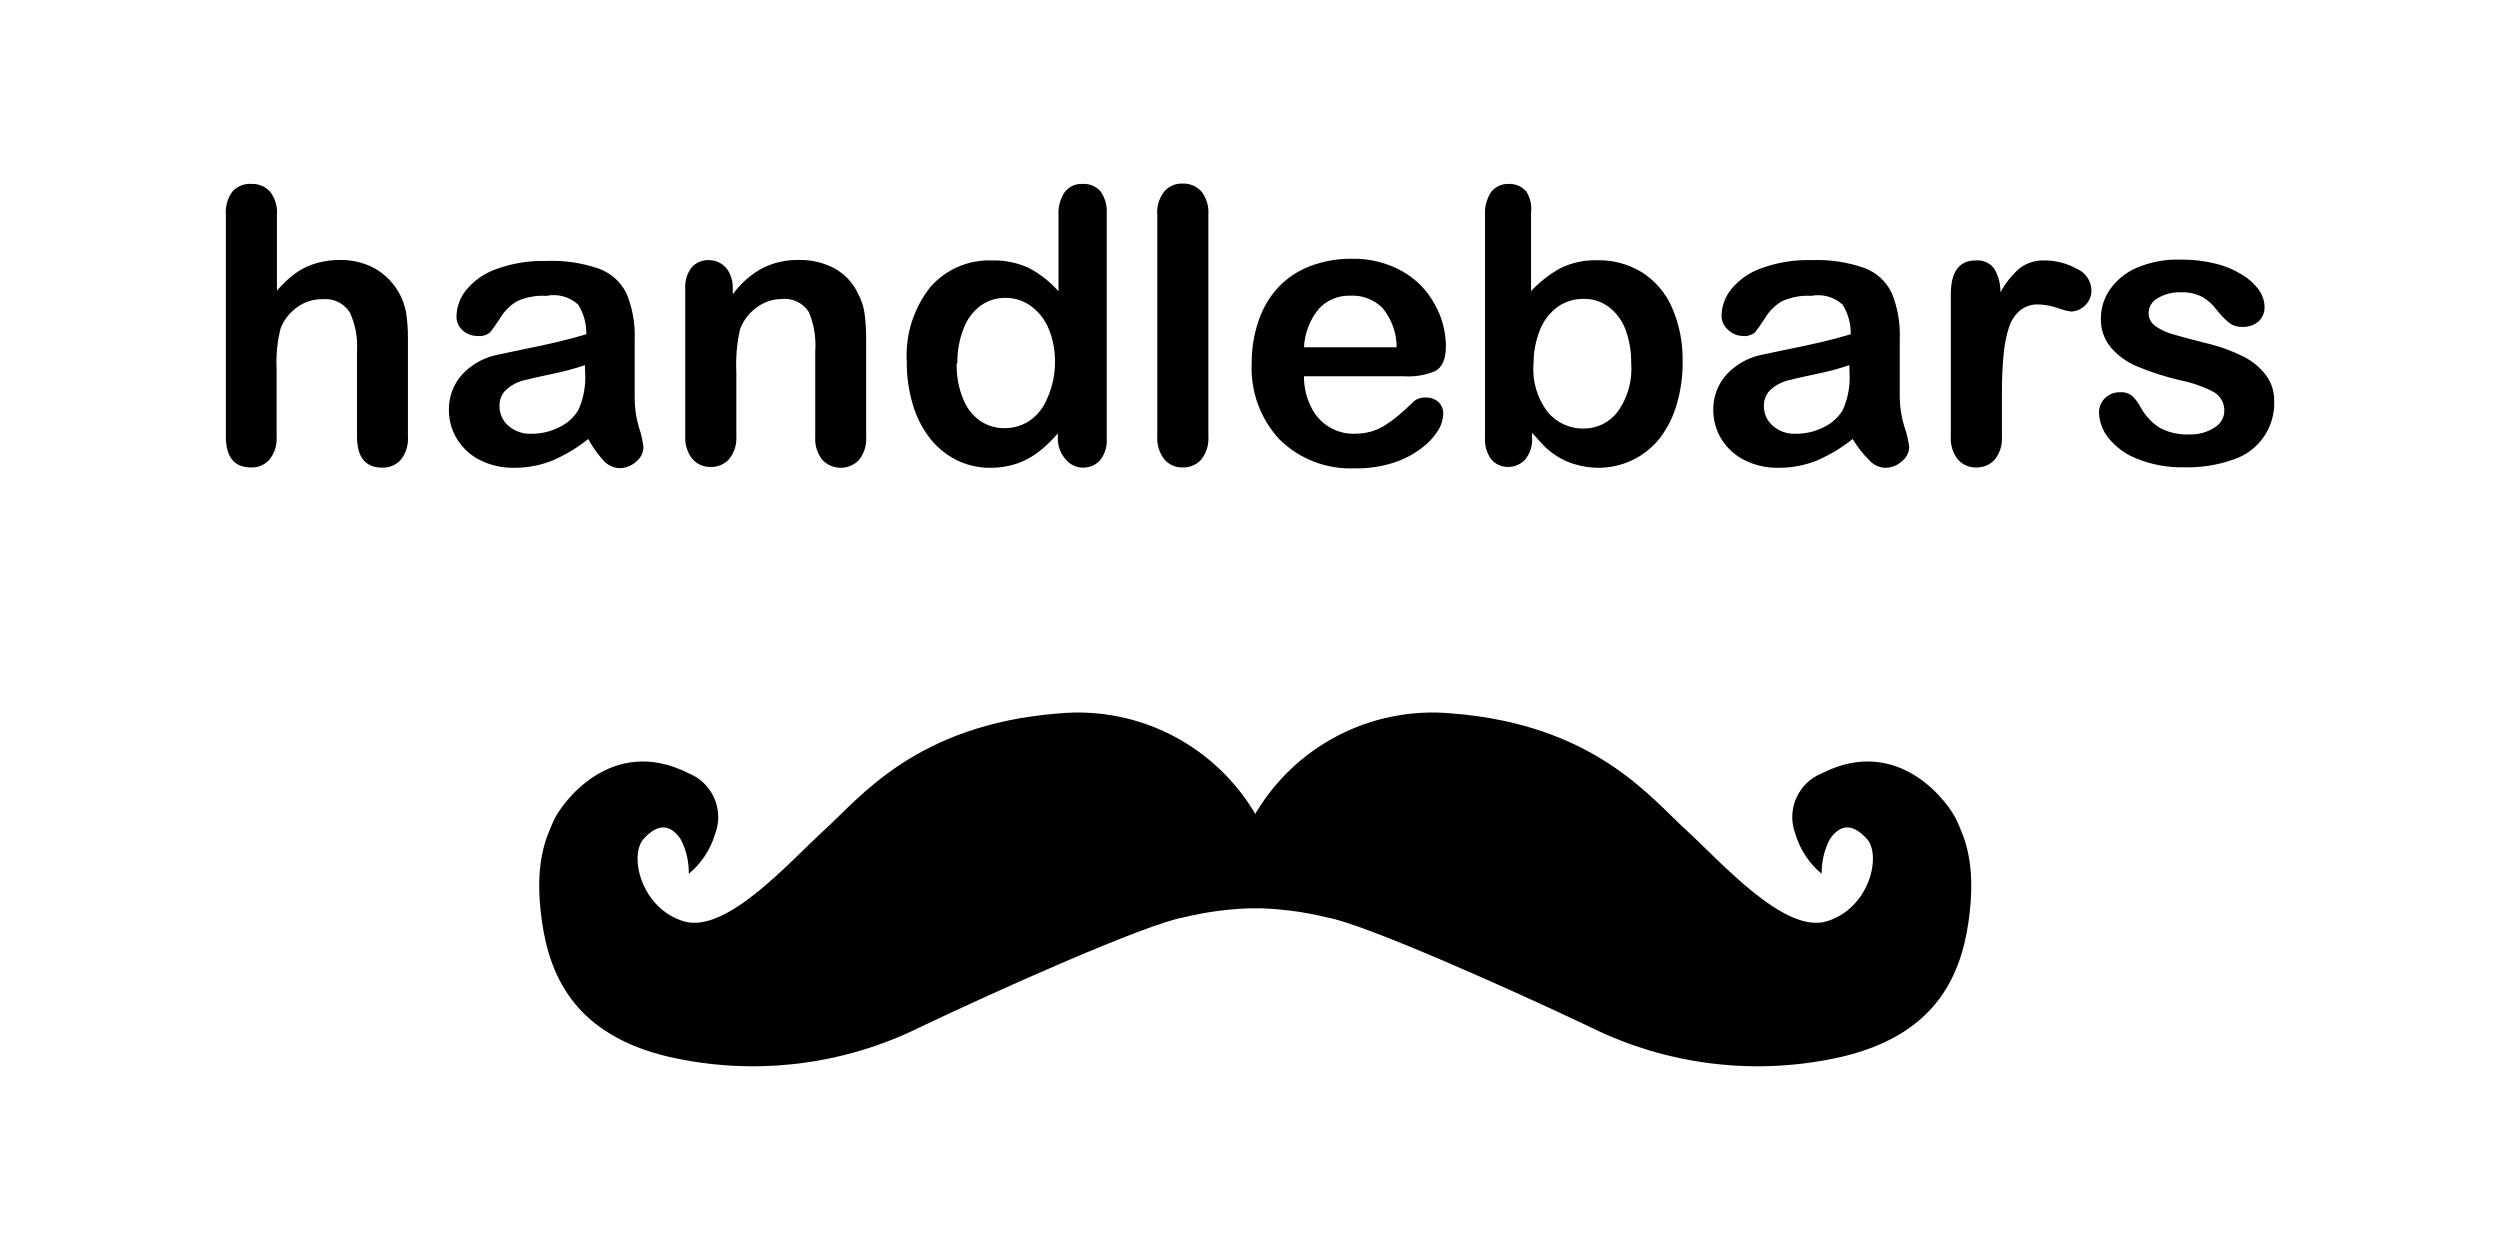
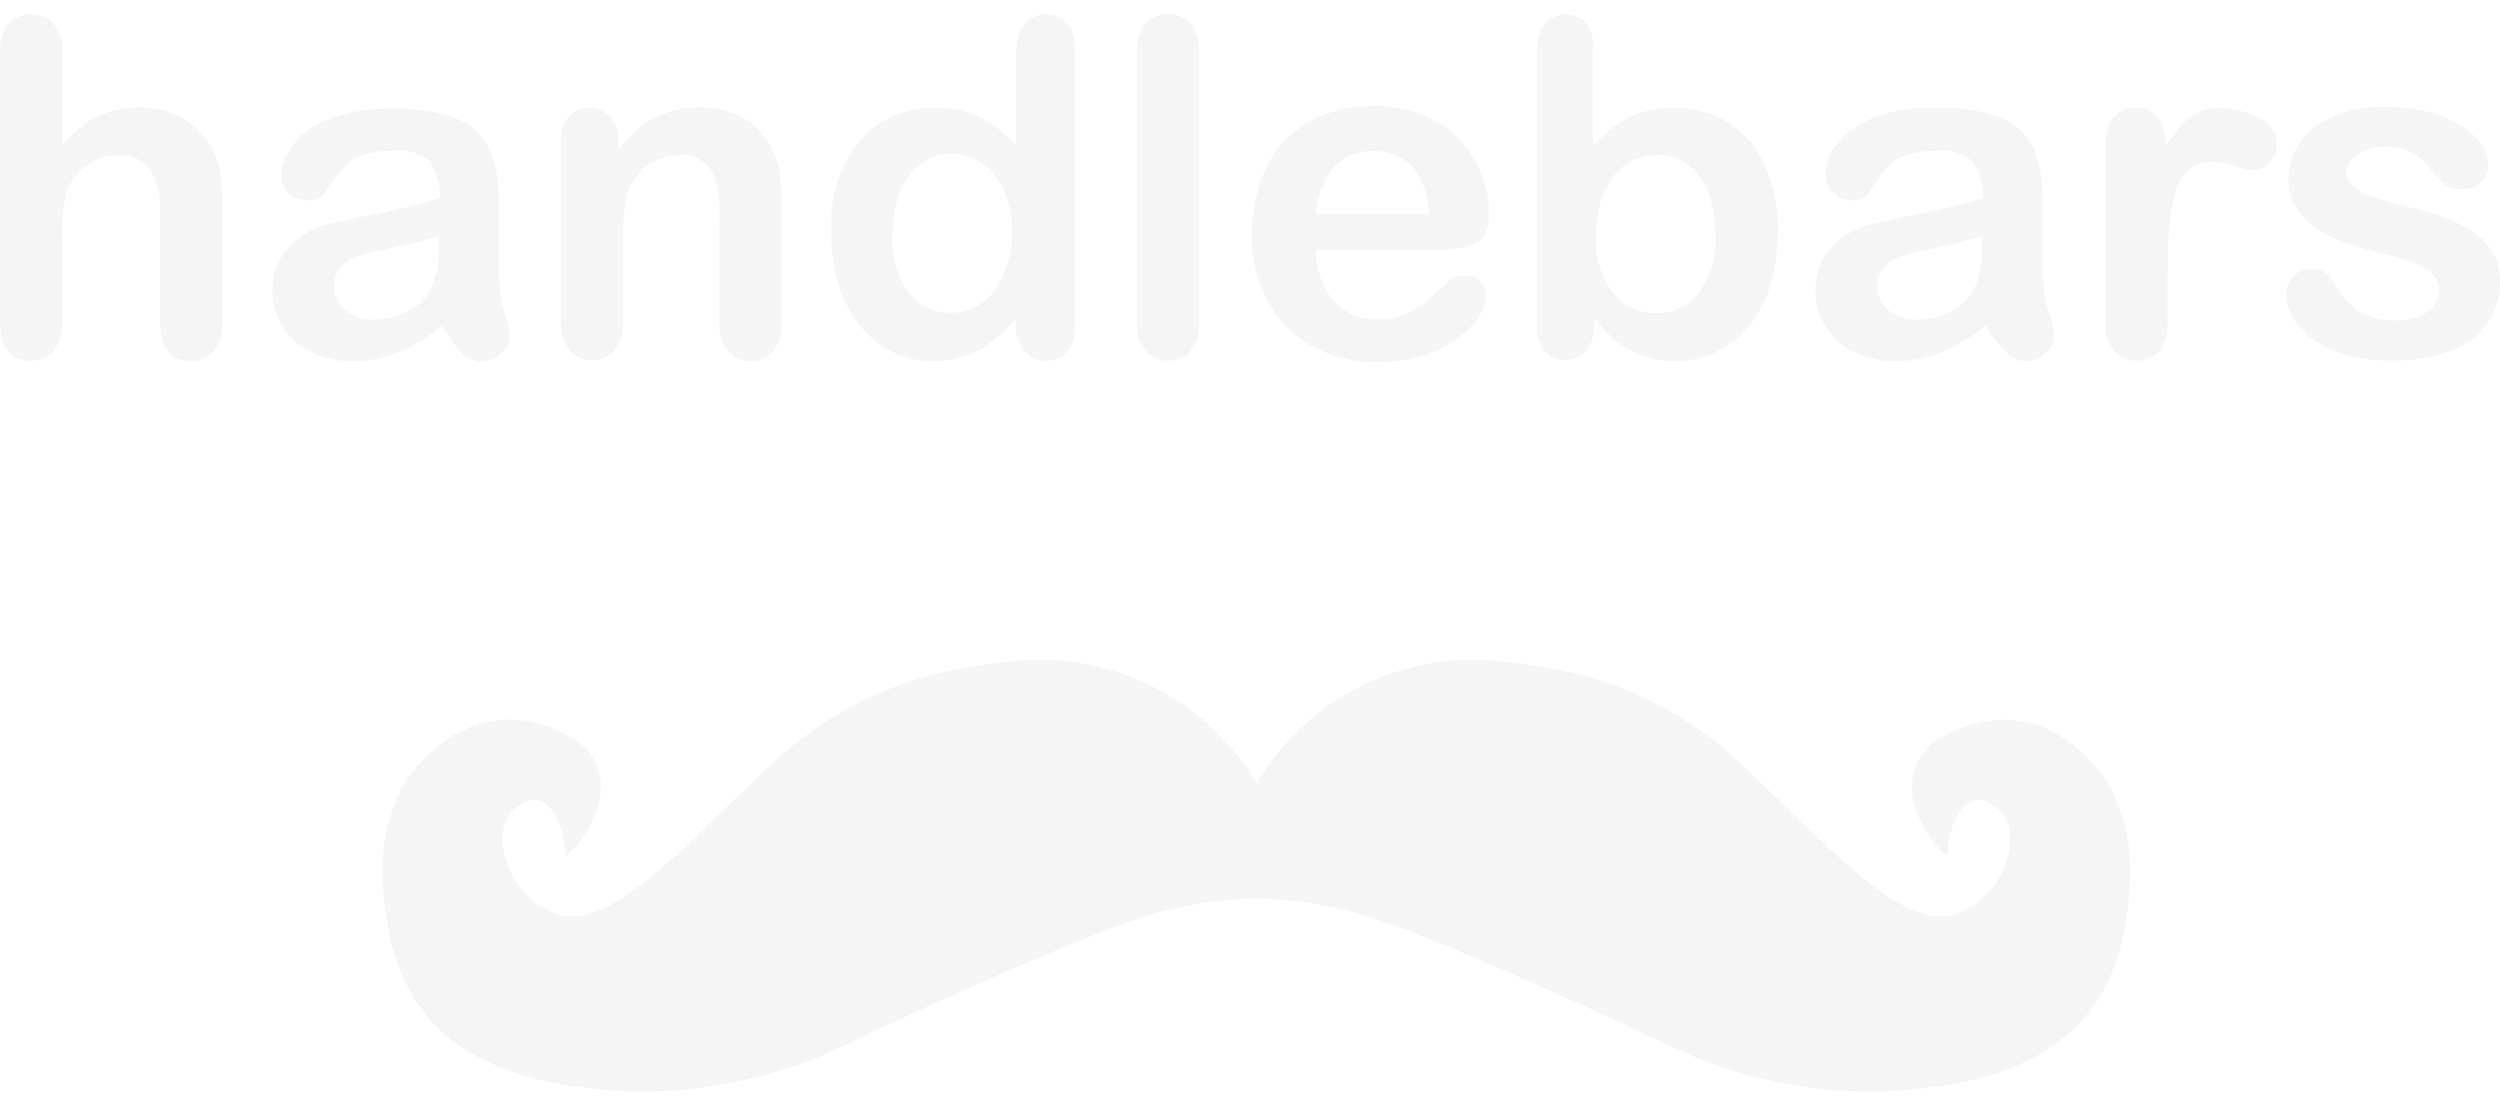
- <svg xmlns="http://www.w3.org/2000/svg" width="120" height="60">
-   <g transform="matrix(.809215 0 0 .809215 8.00889 -23.03132)">
-     <path d="M6.53 41.2v4.5a6.47 6.47 0 0 1 1.13-1.05 4 4 0 0 1 1.22-.58 5.1 5.1 0 0 1 1.43-.19 4.21 4.21 0 0 1 2 .49A3.79 3.79 0 0 1 14.19 47a9.57 9.57 0 0 1 .11 1.55v5.8a2 2 0 0 1-.42 1.38 1.41 1.41 0 0 1-1.1.47q-1.5 0-1.5-1.84v-5.13a4.69 4.69 0 0 0-.43-2.24 1.71 1.71 0 0 0-1.64-.78 2.46 2.46 0 0 0-1.46.46 2.78 2.78 0 0 0-1 1.26 8.09 8.09 0 0 0-.24 2.41v4a2 2 0 0 1-.41 1.37 1.4 1.4 0 0 1-1.1.48q-1.5 0-1.5-1.84V41.2a2.08 2.08 0 0 1 .39-1.38A1.38 1.38 0 0 1 5 39.37a1.41 1.41 0 0 1 1.13.47 2 2 0 0 1 .4 1.37zM25 54.5a9.37 9.37 0 0 1-2.13 1.28 6 6 0 0 1-2.3.43 4.36 4.36 0 0 1-2-.46 3.37 3.37 0 0 1-1.36-1.25 3.24 3.24 0 0 1-.48-1.71 3.06 3.06 0 0 1 .79-2.12 3.94 3.94 0 0 1 2.16-1.18l1.43-.3q1.14-.23 2-.43.86-.2 1.77-.47a3.17 3.17 0 0 0-.48-1.76 2.16 2.16 0 0 0-1.89-.52 3.69 3.69 0 0 0-1.74.32 2.84 2.84 0 0 0-1 1q-.42.64-.6.85a1 1 0 0 1-.74.21 1.29 1.29 0 0 1-.88-.33 1.07 1.07 0 0 1-.37-.84 2.57 2.57 0 0 1 .57-1.55 4.05 4.05 0 0 1 1.77-1.24 8 8 0 0 1 3-.49 8.46 8.46 0 0 1 3.14.47 2.93 2.93 0 0 1 1.62 1.49 6.53 6.53 0 0 1 .47 2.71q0 1.07 0 1.8 0 .74 0 1.65a6.1 6.1 0 0 0 .24 1.71 5.64 5.64 0 0 1 .28 1.23 1.12 1.12 0 0 1-.44.85 1.47 1.47 0 0 1-1 .38 1.34 1.34 0 0 1-.92-.44 6.46 6.46 0 0 1-.92-1.3zm-.2-4.38a15.3 15.3 0 0 1-1.94.52q-1.27.27-1.76.4a2.4 2.4 0 0 0-.93.5 1.28 1.28 0 0 0-.44 1 1.54 1.54 0 0 0 .52 1.17 1.93 1.93 0 0 0 1.37.48 3.55 3.55 0 0 0 1.66-.39 2.63 2.63 0 0 0 1.12-1 4.64 4.64 0 0 0 .41-2.26zm8.77-4.57v.37a5.31 5.31 0 0 1 1.75-1.55 4.66 4.66 0 0 1 2.18-.49 4.35 4.35 0 0 1 2.14.52A3.31 3.31 0 0 1 41 45.88a3.51 3.51 0 0 1 .39 1.2 12.36 12.36 0 0 1 .09 1.64v5.64a2 2 0 0 1-.42 1.38 1.5 1.5 0 0 1-2.18 0 2 2 0 0 1-.42-1.37V49.3a5.05 5.05 0 0 0-.37-2.31 1.7 1.7 0 0 0-1.66-.79 2.46 2.46 0 0 0-1.43.49 2.78 2.78 0 0 0-1 1.3 9.48 9.48 0 0 0-.22 2.53v3.8a2 2 0 0 1-.43 1.38 1.44 1.44 0 0 1-1.1.46 1.37 1.37 0 0 1-1.08-.48 2 2 0 0 1-.42-1.37v-8.7a1.91 1.91 0 0 1 .38-1.29 1.31 1.31 0 0 1 1-.43 1.4 1.4 0 0 1 .72.19 1.35 1.35 0 0 1 .52.57 2 2 0 0 1 .2.91zm19.28 8.92v-.3a7.71 7.71 0 0 1-1.2 1.14 4.53 4.53 0 0 1-1.29.67 4.84 4.84 0 0 1-1.52.23 4.47 4.47 0 0 1-2-.46 4.7 4.7 0 0 1-1.6-1.32 6 6 0 0 1-1-2 8.57 8.57 0 0 1-.35-2.5 6.51 6.51 0 0 1 1.39-4.43 4.61 4.61 0 0 1 3.65-1.59 4.91 4.91 0 0 1 2.21.45 6.17 6.17 0 0 1 1.75 1.38v-4.48a2.26 2.26 0 0 1 .37-1.41 1.27 1.27 0 0 1 1.06-.48 1.31 1.31 0 0 1 1.06.44 2 2 0 0 1 .37 1.29v13.37a1.86 1.86 0 0 1-.4 1.3 1.34 1.34 0 0 1-1 .43 1.32 1.32 0 0 1-1-.45 1.85 1.85 0 0 1-.5-1.28zm-6-4.45a5.16 5.16 0 0 0 .38 2.1 2.92 2.92 0 0 0 1 1.3 2.59 2.59 0 0 0 1.45.44 2.68 2.68 0 0 0 1.46-.42 2.86 2.86 0 0 0 1.05-1.28 5.16 5.16 0 0 0 .49-2.16 5 5 0 0 0-.39-2.08 3.13 3.13 0 0 0-1.07-1.33 2.55 2.55 0 0 0-1.47-.46 2.48 2.48 0 0 0-1.49.47 3 3 0 0 0-1 1.35 5.39 5.39 0 0 0-.37 2.05zm11.9 4.34V41.2a2 2 0 0 1 .41-1.38 1.37 1.37 0 0 1 1.09-.47 1.43 1.43 0 0 1 1.11.46 2 2 0 0 1 .42 1.38v13.16a2 2 0 0 1-.43 1.38 1.44 1.44 0 0 1-1.1.46 1.37 1.37 0 0 1-1.08-.48 2 2 0 0 1-.42-1.36zm14.63-3.58h-5.93a4 4 0 0 0 .42 1.82 2.78 2.78 0 0 0 2.56 1.59 3.64 3.64 0 0 0 1-.13 3.23 3.23 0 0 0 .87-.4 6.6 6.6 0 0 0 .78-.58q.36-.3.92-.84a1 1 0 0 1 .67-.2 1.1 1.1 0 0 1 .75.26.91.91 0 0 1 .29.72 2 2 0 0 1-.32 1 3.81 3.81 0 0 1-1 1.05 5.51 5.51 0 0 1-1.63.84 7 7 0 0 1-2.26.33 6 6 0 0 1-4.5-1.71A6.2 6.2 0 0 1 64.35 50a7.53 7.53 0 0 1 .4-2.49 5.5 5.5 0 0 1 1.17-2 5.06 5.06 0 0 1 1.89-1.26 6.77 6.77 0 0 1 2.49-.44 5.9 5.9 0 0 1 3 .75 4.93 4.93 0 0 1 1.9 1.94 5.1 5.1 0 0 1 .67 2.5q0 1.14-.65 1.48a4.08 4.08 0 0 1-1.84.3zm-5.93-1.72h5.5a3.68 3.68 0 0 0-.84-2.33 2.51 2.51 0 0 0-1.92-.73 2.43 2.43 0 0 0-1.86.78 3.9 3.9 0 0 0-.88 2.28zm13.47-7.96v4.63a7 7 0 0 1 1.74-1.36 4.65 4.65 0 0 1 2.2-.47 4.86 4.86 0 0 1 2.65.72 4.7 4.7 0 0 1 1.77 2.08 7.64 7.64 0 0 1 .63 3.22 8.63 8.63 0 0 1-.35 2.53 6 6 0 0 1-1 2 4.59 4.59 0 0 1-1.62 1.3 4.73 4.73 0 0 1-2.09.46 5 5 0 0 1-1.33-.21 3.83 3.83 0 0 1-1-.44 4.7 4.7 0 0 1-.74-.56q-.3-.3-.8-.87v.3a1.83 1.83 0 0 1-.41 1.29 1.37 1.37 0 0 1-1 .44 1.3 1.3 0 0 1-1-.44 1.92 1.92 0 0 1-.38-1.29v-13.2a2.22 2.22 0 0 1 .37-1.39 1.25 1.25 0 0 1 1-.47 1.33 1.33 0 0 1 1.08.45 1.94 1.94 0 0 1 .28 1.27zm.14 9a4.17 4.17 0 0 0 .83 2.78 2.71 2.71 0 0 0 2.17 1 2.49 2.49 0 0 0 2-1 4.34 4.34 0 0 0 .8-2.88 5.58 5.58 0 0 0-.34-2 3 3 0 0 0-1-1.34 2.4 2.4 0 0 0-1.48-.47 2.63 2.63 0 0 0-1.54.47A3.14 3.14 0 0 0 81.46 48a5.31 5.31 0 0 0-.39 2.11zM100 54.5a9.37 9.37 0 0 1-2.13 1.28 6 6 0 0 1-2.3.43 4.36 4.36 0 0 1-2-.46 3.37 3.37 0 0 1-1.36-1.25 3.24 3.24 0 0 1-.48-1.71 3.06 3.06 0 0 1 .79-2.12 3.94 3.94 0 0 1 2.16-1.18l1.43-.3q1.14-.23 2-.43.86-.2 1.77-.47a3.17 3.17 0 0 0-.48-1.76 2.16 2.16 0 0 0-1.86-.52 3.69 3.69 0 0 0-1.74.32 2.84 2.84 0 0 0-1 1q-.42.64-.6.85a1 1 0 0 1-.74.21 1.29 1.29 0 0 1-.87-.38 1.07 1.07 0 0 1-.37-.84 2.57 2.57 0 0 1 .57-1.55 4.05 4.05 0 0 1 1.77-1.24 8 8 0 0 1 3-.49 8.46 8.46 0 0 1 3.14.47 2.93 2.93 0 0 1 1.62 1.49 6.53 6.53 0 0 1 .47 2.71q0 1.07 0 1.8 0 .74 0 1.65a6.1 6.1 0 0 0 .28 1.78 5.64 5.64 0 0 1 .28 1.19 1.12 1.12 0 0 1-.44.85 1.47 1.47 0 0 1-1 .38 1.34 1.34 0 0 1-.92-.44 6.46 6.46 0 0 1-1-1.28zm-.2-4.38a15.3 15.3 0 0 1-1.94.52q-1.27.27-1.76.4a2.4 2.4 0 0 0-.93.5 1.28 1.28 0 0 0-.44 1 1.54 1.54 0 0 0 .52 1.17 1.93 1.93 0 0 0 1.37.48 3.55 3.55 0 0 0 1.66-.39 2.63 2.63 0 0 0 1.12-1 4.64 4.64 0 0 0 .41-2.26zm9.05 1.7v2.53a2 2 0 0 1-.43 1.38 1.44 1.44 0 0 1-1.1.46 1.39 1.39 0 0 1-1.08-.47 2 2 0 0 1-.42-1.38v-8.43q0-2 1.48-2a1.23 1.23 0 0 1 1.09.48 2.62 2.62 0 0 1 .37 1.41 5.31 5.31 0 0 1 1.12-1.41 2.3 2.3 0 0 1 1.53-.48 3.9 3.9 0 0 1 1.85.48 1.43 1.43 0 0 1 .9 1.27 1.2 1.2 0 0 1-.38.92 1.19 1.19 0 0 1-.83.36 3.81 3.81 0 0 1-.8-.21 3.74 3.74 0 0 0-1.13-.21 1.65 1.65 0 0 0-1.09.35 2.24 2.24 0 0 0-.66 1 7.22 7.22 0 0 0-.32 1.64q-.1.94-.1 2.3zm16.15.4a3.51 3.51 0 0 1-2.42 3.5 8.08 8.08 0 0 1-2.9.46 7.08 7.08 0 0 1-2.8-.5 4.07 4.07 0 0 1-1.72-1.25 2.52 2.52 0 0 1-.55-1.5 1.17 1.17 0 0 1 .35-.85 1.22 1.22 0 0 1 .9-.35 1 1 0 0 1 .73.23 2.57 2.57 0 0 1 .49.66 3.32 3.32 0 0 0 1.12 1.21 3.37 3.37 0 0 0 1.77.4 2.56 2.56 0 0 0 1.49-.41 1.14 1.14 0 0 0 .58-.93 1.26 1.26 0 0 0-.61-1.17 7.49 7.49 0 0 0-2-.7 16.46 16.46 0 0 1-2.55-.82 4.18 4.18 0 0 1-1.57-1.13 2.58 2.58 0 0 1-.59-1.72 3 3 0 0 1 .54-1.72 3.73 3.73 0 0 1 1.6-1.29 6.14 6.14 0 0 1 2.56-.48 8.41 8.41 0 0 1 2.11.24 5.27 5.27 0 0 1 1.57.66 3.24 3.24 0 0 1 1 .91 1.78 1.78 0 0 1 .33 1 1.13 1.13 0 0 1-.35.85 1.38 1.38 0 0 1-1 .33 1.22 1.22 0 0 1-.79-.27 5.23 5.23 0 0 1-.75-.8 2.75 2.75 0 0 0-.81-.71 2.55 2.55 0 0 0-1.27-.27 2.48 2.48 0 0 0-1.37.35 1 1 0 0 0-.54.87.94.94 0 0 0 .4.78 3.31 3.31 0 0 0 1.08.5q.68.2 1.86.5a10 10 0 0 1 2.3.82 3.83 3.83 0 0 1 1.35 1.13 2.5 2.5 0 0 1 .46 1.48zM30.95 80.3a4.85 4.85 0 0 0 1.57-2.37 2.8 2.8 0 0 0-1.57-3.6c-4.6-2.33-7.57 1.82-8 2.8s-1.2 2.5-.7 6 2.17 6.73 7.45 8a22.37 22.37 0 0 0 15-1.75c4.66-2.22 13.4-6.12 15.6-6.5a19.14 19.14 0 0 1 4.41-.55V77a12.21 12.21 0 0 0-11.82-6.22c-8.43.66-11.78 5-13.83 6.86s-5.86 6.24-8.4 5.47-3.27-3.92-2.37-4.9 1.6-.8 2.17 0a4.24 4.24 0 0 1 .5 2.09z" />
-     <path d="M98.17 80.3a4.85 4.85 0 0 1-1.57-2.37 2.8 2.8 0 0 1 1.57-3.6c4.6-2.33 7.57 1.82 8 2.8s1.2 2.5.7 6-2.17 6.73-7.45 8a22.37 22.37 0 0 1-15-1.75c-4.66-2.22-13.4-6.12-15.6-6.5a19.14 19.14 0 0 0-4.41-.55V77a12.21 12.21 0 0 1 11.82-6.22c8.43.66 11.78 5 13.83 6.86s5.86 6.24 8.4 5.47 3.27-3.92 2.37-4.9-1.6-.8-2.17 0a4.24 4.24 0 0 0-.5 2.09z" />
-   </g>
+ <svg xmlns="http://www.w3.org/2000/svg" width="100" height="44" viewBox="0 0 100 44" fill="none">
+   <path d="M2.499 2.093V5.796C2.773 5.472 3.085 5.182 3.429 4.932C3.734 4.717 4.073 4.556 4.433 4.455C4.816 4.347 5.212 4.294 5.609 4.298C6.183 4.294 6.749 4.433 7.255 4.702C7.657 4.926 8.004 5.236 8.271 5.611C8.539 5.985 8.72 6.413 8.803 6.866C8.867 7.288 8.898 7.715 8.893 8.142V12.915C8.923 13.323 8.8 13.728 8.548 14.051C8.434 14.178 8.294 14.278 8.138 14.345C7.981 14.412 7.812 14.443 7.642 14.437C6.819 14.437 6.408 13.933 6.408 12.923V8.701C6.443 8.067 6.322 7.434 6.054 6.858C5.912 6.635 5.71 6.456 5.471 6.343C5.233 6.229 4.967 6.185 4.704 6.216C4.274 6.211 3.853 6.344 3.503 6.594C3.132 6.851 2.846 7.212 2.68 7.631C2.515 8.279 2.448 8.947 2.482 9.615V12.907C2.513 13.311 2.392 13.713 2.145 14.034C2.033 14.163 1.893 14.265 1.737 14.334C1.58 14.402 1.41 14.434 1.239 14.429C0.417 14.429 0.005 13.924 0.005 12.915V2.093C-0.026 1.688 0.088 1.286 0.326 0.957C0.441 0.831 0.582 0.732 0.74 0.668C0.899 0.603 1.069 0.576 1.239 0.587C1.414 0.577 1.588 0.607 1.749 0.674C1.91 0.741 2.053 0.843 2.169 0.973C2.414 1.296 2.531 1.697 2.499 2.101V2.093ZM17.699 13.038C17.164 13.466 16.575 13.82 15.946 14.092C15.345 14.333 14.701 14.453 14.053 14.446C13.482 14.452 12.918 14.322 12.407 14.067C11.946 13.835 11.558 13.479 11.288 13.038C11.028 12.615 10.891 12.128 10.893 11.631C10.879 10.988 11.111 10.364 11.543 9.886C12.017 9.381 12.64 9.041 13.321 8.915L14.498 8.668C15.123 8.542 15.672 8.424 16.144 8.314C16.616 8.205 17.101 8.076 17.6 7.928C17.613 7.417 17.476 6.913 17.205 6.479C16.998 6.29 16.749 6.153 16.479 6.079C16.209 6.004 15.925 5.995 15.65 6.051C15.158 6.022 14.667 6.112 14.218 6.315C13.879 6.515 13.595 6.798 13.395 7.138C13.164 7.489 13 7.722 12.901 7.837C12.816 7.905 12.718 7.955 12.614 7.984C12.509 8.014 12.4 8.023 12.292 8.01C12.025 8.014 11.767 7.917 11.568 7.738C11.469 7.653 11.39 7.547 11.338 7.427C11.285 7.307 11.26 7.178 11.263 7.047C11.275 6.582 11.44 6.133 11.732 5.771C12.117 5.306 12.62 4.953 13.189 4.751C13.979 4.46 14.817 4.323 15.658 4.348C16.536 4.312 17.413 4.444 18.242 4.734C18.829 4.954 19.307 5.394 19.575 5.961C19.861 6.668 19.993 7.429 19.962 8.191C19.962 8.778 19.962 9.272 19.962 9.672C19.962 10.078 19.962 10.531 19.962 11.03C19.961 11.506 20.027 11.98 20.16 12.438C20.274 12.765 20.352 13.105 20.39 13.45C20.385 13.586 20.35 13.719 20.288 13.84C20.225 13.961 20.136 14.067 20.028 14.149C19.803 14.353 19.509 14.465 19.205 14.462C18.915 14.446 18.643 14.316 18.448 14.1C18.152 13.776 17.898 13.417 17.691 13.03L17.699 13.038ZM17.535 9.434C17.012 9.611 16.479 9.754 15.938 9.862C15.241 10.01 14.758 10.12 14.489 10.191C14.207 10.27 13.945 10.41 13.724 10.602C13.607 10.704 13.513 10.831 13.451 10.973C13.388 11.116 13.358 11.27 13.362 11.425C13.36 11.607 13.397 11.787 13.471 11.953C13.545 12.119 13.654 12.268 13.79 12.388C14.1 12.662 14.505 12.803 14.917 12.783C15.392 12.789 15.861 12.679 16.284 12.462C16.664 12.283 16.985 11.997 17.205 11.639C17.472 11.057 17.588 10.418 17.543 9.779L17.535 9.434ZM24.752 5.673V5.977C25.131 5.45 25.623 5.014 26.192 4.702C26.749 4.424 27.364 4.285 27.986 4.298C28.6 4.288 29.207 4.435 29.747 4.726C30.238 5.006 30.629 5.432 30.867 5.944C31.032 6.251 31.141 6.586 31.188 6.932C31.242 7.38 31.267 7.83 31.262 8.281V12.923C31.292 13.332 31.169 13.736 30.916 14.059C30.801 14.181 30.662 14.278 30.507 14.345C30.353 14.411 30.187 14.445 30.019 14.445C29.851 14.445 29.685 14.411 29.531 14.345C29.376 14.278 29.237 14.181 29.122 14.059C28.872 13.739 28.748 13.337 28.776 12.931V8.759C28.825 8.11 28.721 7.459 28.472 6.858C28.33 6.63 28.126 6.447 27.884 6.332C27.642 6.217 27.372 6.174 27.106 6.208C26.681 6.215 26.269 6.356 25.929 6.611C25.553 6.877 25.266 7.249 25.106 7.681C24.952 8.364 24.892 9.064 24.925 9.763V12.89C24.953 13.3 24.826 13.705 24.571 14.026C24.456 14.15 24.316 14.248 24.159 14.313C24.003 14.379 23.835 14.41 23.666 14.405C23.497 14.409 23.33 14.376 23.176 14.308C23.023 14.239 22.886 14.137 22.777 14.009C22.526 13.689 22.403 13.288 22.431 12.882V5.722C22.403 5.342 22.514 4.965 22.744 4.66C22.848 4.546 22.975 4.455 23.117 4.394C23.259 4.333 23.412 4.303 23.567 4.307C23.775 4.304 23.98 4.358 24.159 4.463C24.345 4.574 24.493 4.737 24.587 4.932C24.7 5.165 24.757 5.422 24.752 5.681V5.673ZM40.619 13.014V12.767C40.324 13.114 39.993 13.428 39.631 13.705C39.309 13.945 38.951 14.131 38.57 14.256C38.166 14.386 37.743 14.45 37.319 14.446C36.748 14.449 36.185 14.319 35.673 14.067C35.159 13.807 34.709 13.436 34.356 12.981C33.981 12.489 33.702 11.93 33.533 11.335C33.336 10.667 33.239 9.974 33.245 9.277C33.165 7.963 33.573 6.665 34.389 5.632C34.76 5.203 35.223 4.863 35.742 4.636C36.262 4.41 36.826 4.303 37.393 4.323C38.02 4.304 38.642 4.43 39.212 4.693C39.757 4.981 40.245 5.366 40.652 5.829V2.142C40.623 1.732 40.73 1.324 40.956 0.982C41.06 0.851 41.193 0.747 41.345 0.678C41.496 0.61 41.662 0.578 41.829 0.587C41.992 0.577 42.156 0.604 42.307 0.667C42.458 0.73 42.593 0.826 42.701 0.949C42.922 1.257 43.029 1.632 43.006 2.01V13.014C43.035 13.399 42.917 13.781 42.676 14.084C42.572 14.197 42.444 14.287 42.303 14.348C42.161 14.409 42.008 14.439 41.853 14.437C41.698 14.438 41.544 14.406 41.402 14.342C41.26 14.278 41.133 14.184 41.031 14.067C40.763 13.782 40.616 13.405 40.619 13.014ZM35.681 9.351C35.664 9.943 35.77 10.532 35.994 11.08C36.16 11.508 36.446 11.879 36.817 12.149C37.17 12.386 37.585 12.513 38.01 12.512C38.436 12.515 38.853 12.395 39.212 12.166C39.597 11.908 39.898 11.541 40.076 11.113C40.337 10.556 40.475 9.95 40.479 9.335C40.495 8.748 40.386 8.164 40.158 7.623C39.972 7.184 39.667 6.805 39.278 6.529C38.923 6.281 38.5 6.148 38.068 6.15C37.628 6.143 37.198 6.279 36.842 6.537C36.467 6.821 36.181 7.207 36.019 7.648C35.808 8.185 35.705 8.758 35.714 9.335L35.681 9.351ZM45.475 12.923V2.093C45.442 1.685 45.562 1.281 45.812 0.957C45.923 0.829 46.061 0.728 46.217 0.661C46.372 0.594 46.54 0.563 46.709 0.57C46.88 0.563 47.05 0.594 47.208 0.659C47.365 0.724 47.507 0.823 47.623 0.949C47.875 1.271 47.998 1.676 47.968 2.084V12.915C47.996 13.324 47.87 13.729 47.614 14.051C47.499 14.175 47.359 14.273 47.203 14.338C47.047 14.403 46.878 14.434 46.709 14.429C46.541 14.434 46.374 14.401 46.22 14.332C46.066 14.264 45.929 14.162 45.82 14.034C45.572 13.716 45.449 13.318 45.475 12.915V12.923ZM57.515 9.977H52.635C52.63 10.496 52.748 11.01 52.98 11.475C53.168 11.872 53.467 12.207 53.841 12.439C54.215 12.671 54.647 12.791 55.087 12.783C55.365 12.786 55.642 12.75 55.91 12.676C56.164 12.603 56.405 12.492 56.626 12.347C56.851 12.204 57.066 12.044 57.268 11.87C57.465 11.705 57.718 11.475 58.025 11.178C58.183 11.059 58.379 11.001 58.576 11.014C58.802 11.006 59.022 11.082 59.194 11.228C59.275 11.303 59.338 11.395 59.379 11.497C59.421 11.6 59.439 11.71 59.432 11.82C59.419 12.113 59.328 12.397 59.169 12.643C58.953 12.981 58.673 13.275 58.346 13.507C57.941 13.811 57.487 14.045 57.005 14.199C56.404 14.39 55.775 14.482 55.145 14.47C54.464 14.504 53.783 14.397 53.145 14.154C52.508 13.912 51.928 13.541 51.441 13.063C50.977 12.564 50.618 11.977 50.385 11.336C50.152 10.696 50.049 10.015 50.083 9.335C50.077 8.638 50.188 7.945 50.412 7.286C50.613 6.675 50.941 6.114 51.375 5.64C51.809 5.181 52.34 4.826 52.931 4.603C53.585 4.354 54.28 4.232 54.98 4.241C55.843 4.223 56.696 4.436 57.449 4.858C58.109 5.233 58.651 5.786 59.013 6.454C59.37 7.081 59.56 7.79 59.564 8.512C59.564 9.137 59.386 9.543 59.029 9.73C58.55 9.928 58.032 10.012 57.515 9.977ZM52.635 8.561H57.161C57.159 7.861 56.915 7.184 56.47 6.644C56.264 6.438 56.016 6.278 55.744 6.174C55.471 6.071 55.18 6.026 54.889 6.043C54.603 6.034 54.318 6.087 54.054 6.198C53.79 6.308 53.553 6.475 53.359 6.685C52.922 7.217 52.669 7.874 52.635 8.561ZM63.72 2.01V5.821C64.135 5.374 64.618 4.997 65.152 4.702C65.715 4.426 66.337 4.294 66.963 4.315C67.731 4.298 68.489 4.504 69.143 4.907C69.788 5.321 70.295 5.917 70.6 6.619C70.963 7.454 71.14 8.359 71.119 9.269C71.126 9.974 71.029 10.675 70.831 11.351C70.662 11.947 70.383 12.505 70.008 12.997C69.651 13.451 69.195 13.817 68.674 14.067C68.138 14.323 67.549 14.453 66.954 14.446C66.583 14.438 66.215 14.38 65.86 14.273C65.57 14.192 65.292 14.07 65.037 13.911C64.819 13.777 64.615 13.623 64.428 13.45C64.263 13.285 64.044 13.046 63.769 12.734V12.981C63.797 13.365 63.676 13.745 63.432 14.042C63.327 14.156 63.2 14.247 63.058 14.309C62.917 14.371 62.764 14.404 62.609 14.405C62.454 14.407 62.3 14.377 62.158 14.314C62.016 14.252 61.889 14.159 61.786 14.042C61.557 13.738 61.446 13.361 61.473 12.981V2.117C61.445 1.713 61.552 1.31 61.778 0.973C61.876 0.85 62.002 0.751 62.144 0.684C62.287 0.617 62.443 0.584 62.601 0.587C62.767 0.577 62.934 0.605 63.088 0.669C63.242 0.733 63.38 0.832 63.49 0.957C63.684 1.268 63.766 1.638 63.72 2.002V2.01ZM63.835 9.417C63.782 10.237 64.024 11.049 64.518 11.705C64.733 11.97 65.006 12.181 65.316 12.324C65.625 12.467 65.963 12.537 66.304 12.528C66.624 12.529 66.939 12.455 67.225 12.312C67.51 12.169 67.759 11.961 67.95 11.705C68.443 11.018 68.677 10.178 68.609 9.335C68.617 8.774 68.522 8.216 68.329 7.689C68.164 7.251 67.879 6.868 67.506 6.586C67.154 6.326 66.725 6.19 66.288 6.199C65.835 6.193 65.392 6.328 65.02 6.586C64.639 6.868 64.343 7.25 64.164 7.689C63.94 8.24 63.831 8.831 63.843 9.425L63.835 9.417ZM79.422 13.038C78.888 13.466 78.298 13.82 77.669 14.092C77.068 14.333 76.425 14.453 75.777 14.446C75.206 14.452 74.641 14.322 74.131 14.067C73.669 13.835 73.281 13.479 73.011 13.038C72.751 12.615 72.614 12.128 72.616 11.631C72.602 10.988 72.835 10.364 73.267 9.886C73.74 9.381 74.363 9.041 75.044 8.915L76.221 8.668C76.847 8.542 77.395 8.424 77.867 8.314C78.339 8.205 78.824 8.076 79.324 7.928C79.337 7.417 79.199 6.913 78.929 6.479C78.724 6.294 78.48 6.159 78.214 6.085C77.948 6.01 77.669 5.999 77.398 6.051C76.906 6.022 76.415 6.112 75.966 6.315C75.627 6.515 75.344 6.798 75.143 7.138C74.912 7.489 74.748 7.722 74.649 7.837C74.564 7.905 74.466 7.955 74.362 7.984C74.257 8.014 74.148 8.023 74.04 8.01C73.77 8 73.514 7.889 73.324 7.697C73.225 7.612 73.147 7.505 73.094 7.386C73.041 7.266 73.016 7.136 73.02 7.006C73.031 6.541 73.196 6.092 73.489 5.73C73.873 5.264 74.376 4.912 74.945 4.71C75.735 4.419 76.573 4.282 77.414 4.307C78.292 4.271 79.169 4.402 79.999 4.693C80.585 4.913 81.064 5.353 81.332 5.92C81.618 6.627 81.749 7.387 81.719 8.15C81.719 8.737 81.719 9.231 81.719 9.631C81.719 10.037 81.719 10.49 81.719 10.989C81.722 11.486 81.8 11.98 81.949 12.454C82.061 12.771 82.138 13.1 82.179 13.433C82.174 13.569 82.139 13.703 82.077 13.824C82.014 13.945 81.926 14.05 81.817 14.133C81.592 14.337 81.298 14.448 80.994 14.446C80.704 14.429 80.432 14.299 80.237 14.084C79.92 13.768 79.643 13.415 79.414 13.03L79.422 13.038ZM79.258 9.434C78.736 9.611 78.202 9.754 77.661 9.862C76.965 10.01 76.482 10.12 76.213 10.191C75.93 10.27 75.669 10.41 75.448 10.602C75.33 10.704 75.237 10.831 75.174 10.973C75.112 11.116 75.081 11.27 75.085 11.425C75.083 11.607 75.121 11.787 75.195 11.953C75.268 12.119 75.377 12.268 75.513 12.388C75.823 12.662 76.228 12.803 76.641 12.783C77.115 12.789 77.584 12.679 78.007 12.462C78.388 12.283 78.708 11.997 78.929 11.639C79.195 11.057 79.311 10.418 79.266 9.779L79.258 9.434ZM86.706 10.833V12.915C86.734 13.324 86.607 13.729 86.352 14.051C86.237 14.175 86.097 14.273 85.94 14.338C85.784 14.403 85.616 14.434 85.447 14.429C85.279 14.434 85.113 14.401 84.959 14.335C84.806 14.268 84.669 14.168 84.558 14.042C84.305 13.72 84.182 13.315 84.212 12.907V5.969C84.212 4.872 84.618 4.323 85.43 4.323C85.601 4.307 85.773 4.336 85.93 4.405C86.087 4.474 86.223 4.582 86.327 4.718C86.537 5.068 86.642 5.471 86.632 5.878C86.871 5.442 87.182 5.05 87.553 4.718C87.912 4.44 88.359 4.299 88.813 4.323C89.345 4.326 89.868 4.462 90.335 4.718C90.546 4.802 90.729 4.946 90.86 5.131C90.992 5.316 91.067 5.536 91.076 5.763C91.081 5.904 91.056 6.045 91.002 6.176C90.948 6.306 90.866 6.424 90.763 6.52C90.583 6.705 90.338 6.812 90.08 6.817C89.855 6.783 89.634 6.725 89.422 6.644C89.122 6.539 88.809 6.48 88.492 6.471C88.168 6.457 87.85 6.559 87.595 6.759C87.342 6.979 87.154 7.263 87.052 7.582C86.912 8.02 86.823 8.473 86.788 8.932C86.733 9.447 86.706 10.078 86.706 10.825V10.833ZM99.997 11.162C100.026 11.794 99.847 12.418 99.487 12.938C99.128 13.459 98.607 13.847 98.005 14.042C97.24 14.313 96.431 14.442 95.619 14.421C94.831 14.441 94.047 14.301 93.314 14.009C92.76 13.798 92.271 13.443 91.899 12.981C91.618 12.629 91.459 12.196 91.446 11.746C91.445 11.616 91.469 11.487 91.519 11.367C91.568 11.247 91.641 11.138 91.734 11.047C91.832 10.951 91.948 10.876 92.075 10.826C92.202 10.777 92.338 10.754 92.475 10.759C92.583 10.749 92.691 10.761 92.794 10.794C92.897 10.826 92.993 10.879 93.076 10.948C93.238 11.106 93.374 11.29 93.479 11.491C93.698 11.895 94.015 12.238 94.401 12.487C94.847 12.728 95.351 12.842 95.857 12.816C96.291 12.833 96.719 12.715 97.084 12.479C97.221 12.402 97.337 12.291 97.42 12.157C97.504 12.023 97.552 11.871 97.561 11.713C97.574 11.522 97.535 11.331 97.446 11.161C97.357 10.991 97.223 10.849 97.059 10.75C96.54 10.481 95.986 10.287 95.413 10.174C94.696 10.007 93.994 9.781 93.314 9.5C92.817 9.295 92.374 8.976 92.022 8.57C91.694 8.172 91.521 7.669 91.537 7.154C91.536 6.648 91.691 6.154 91.981 5.739C92.312 5.268 92.768 4.9 93.298 4.677C93.964 4.396 94.682 4.261 95.405 4.282C95.99 4.274 96.573 4.34 97.141 4.479C97.599 4.589 98.035 4.773 98.433 5.022C98.757 5.211 99.038 5.467 99.256 5.771C99.428 6.012 99.522 6.299 99.528 6.594C99.531 6.725 99.508 6.854 99.458 6.975C99.409 7.095 99.334 7.204 99.24 7.294C99.012 7.49 98.716 7.587 98.417 7.566C98.181 7.57 97.951 7.492 97.767 7.343C97.538 7.146 97.332 6.925 97.149 6.685C96.968 6.448 96.741 6.25 96.483 6.101C96.159 5.938 95.799 5.861 95.438 5.878C95.042 5.863 94.65 5.963 94.31 6.166C94.178 6.235 94.068 6.337 93.989 6.463C93.911 6.589 93.868 6.734 93.866 6.882C93.864 7.008 93.894 7.132 93.951 7.244C94.008 7.356 94.092 7.452 94.195 7.524C94.464 7.714 94.765 7.854 95.084 7.936C95.457 8.046 95.967 8.183 96.615 8.347C97.271 8.494 97.906 8.721 98.507 9.022C98.945 9.242 99.325 9.56 99.618 9.952C99.87 10.308 100.003 10.734 99.997 11.17V11.162ZM22.596 34.271C23.212 33.765 23.662 33.085 23.888 32.321C24.104 31.756 24.09 31.129 23.848 30.575C23.607 30.021 23.157 29.584 22.596 29.358C18.81 27.44 16.366 30.856 16.012 31.662C15.658 32.469 15.024 33.72 15.436 36.6C15.847 39.481 17.222 42.139 21.567 43.184C25.724 44.149 30.088 43.64 33.912 41.744C37.747 39.917 44.94 36.707 46.75 36.394C47.938 36.103 49.156 35.951 50.38 35.942V31.555C49.431 29.849 48.005 28.457 46.278 27.548C44.55 26.639 42.595 26.253 40.652 26.436C33.714 26.98 30.957 30.551 29.27 32.082C27.583 33.613 24.448 37.217 22.357 36.584C20.267 35.95 19.666 33.358 20.407 32.551C21.147 31.745 21.723 31.893 22.192 32.551C22.475 33.08 22.617 33.672 22.604 34.271H22.596Z" fill="#F5F5F5" />
+   <path d="M77.917 34.271C77.301 33.764 76.851 33.085 76.624 32.32C76.408 31.756 76.422 31.129 76.664 30.575C76.906 30.02 77.356 29.583 77.917 29.358C81.702 27.44 84.147 30.855 84.5 31.662C84.854 32.469 85.488 33.719 85.076 36.6C84.665 39.48 83.291 42.139 78.945 43.184C74.788 44.149 70.424 43.64 66.601 41.743C62.766 39.916 55.573 36.707 53.762 36.394C52.574 36.103 51.356 35.951 50.133 35.942V31.555C51.082 29.849 52.507 28.457 54.235 27.548C55.962 26.639 57.917 26.252 59.86 26.436C66.798 26.979 69.555 30.551 71.242 32.082C72.929 33.612 76.065 37.217 78.155 36.584C80.246 35.95 80.846 33.357 80.106 32.551C79.365 31.744 78.789 31.892 78.32 32.551C78.037 33.079 77.895 33.672 77.908 34.271H77.917Z" fill="#F5F5F5" />
</svg>
